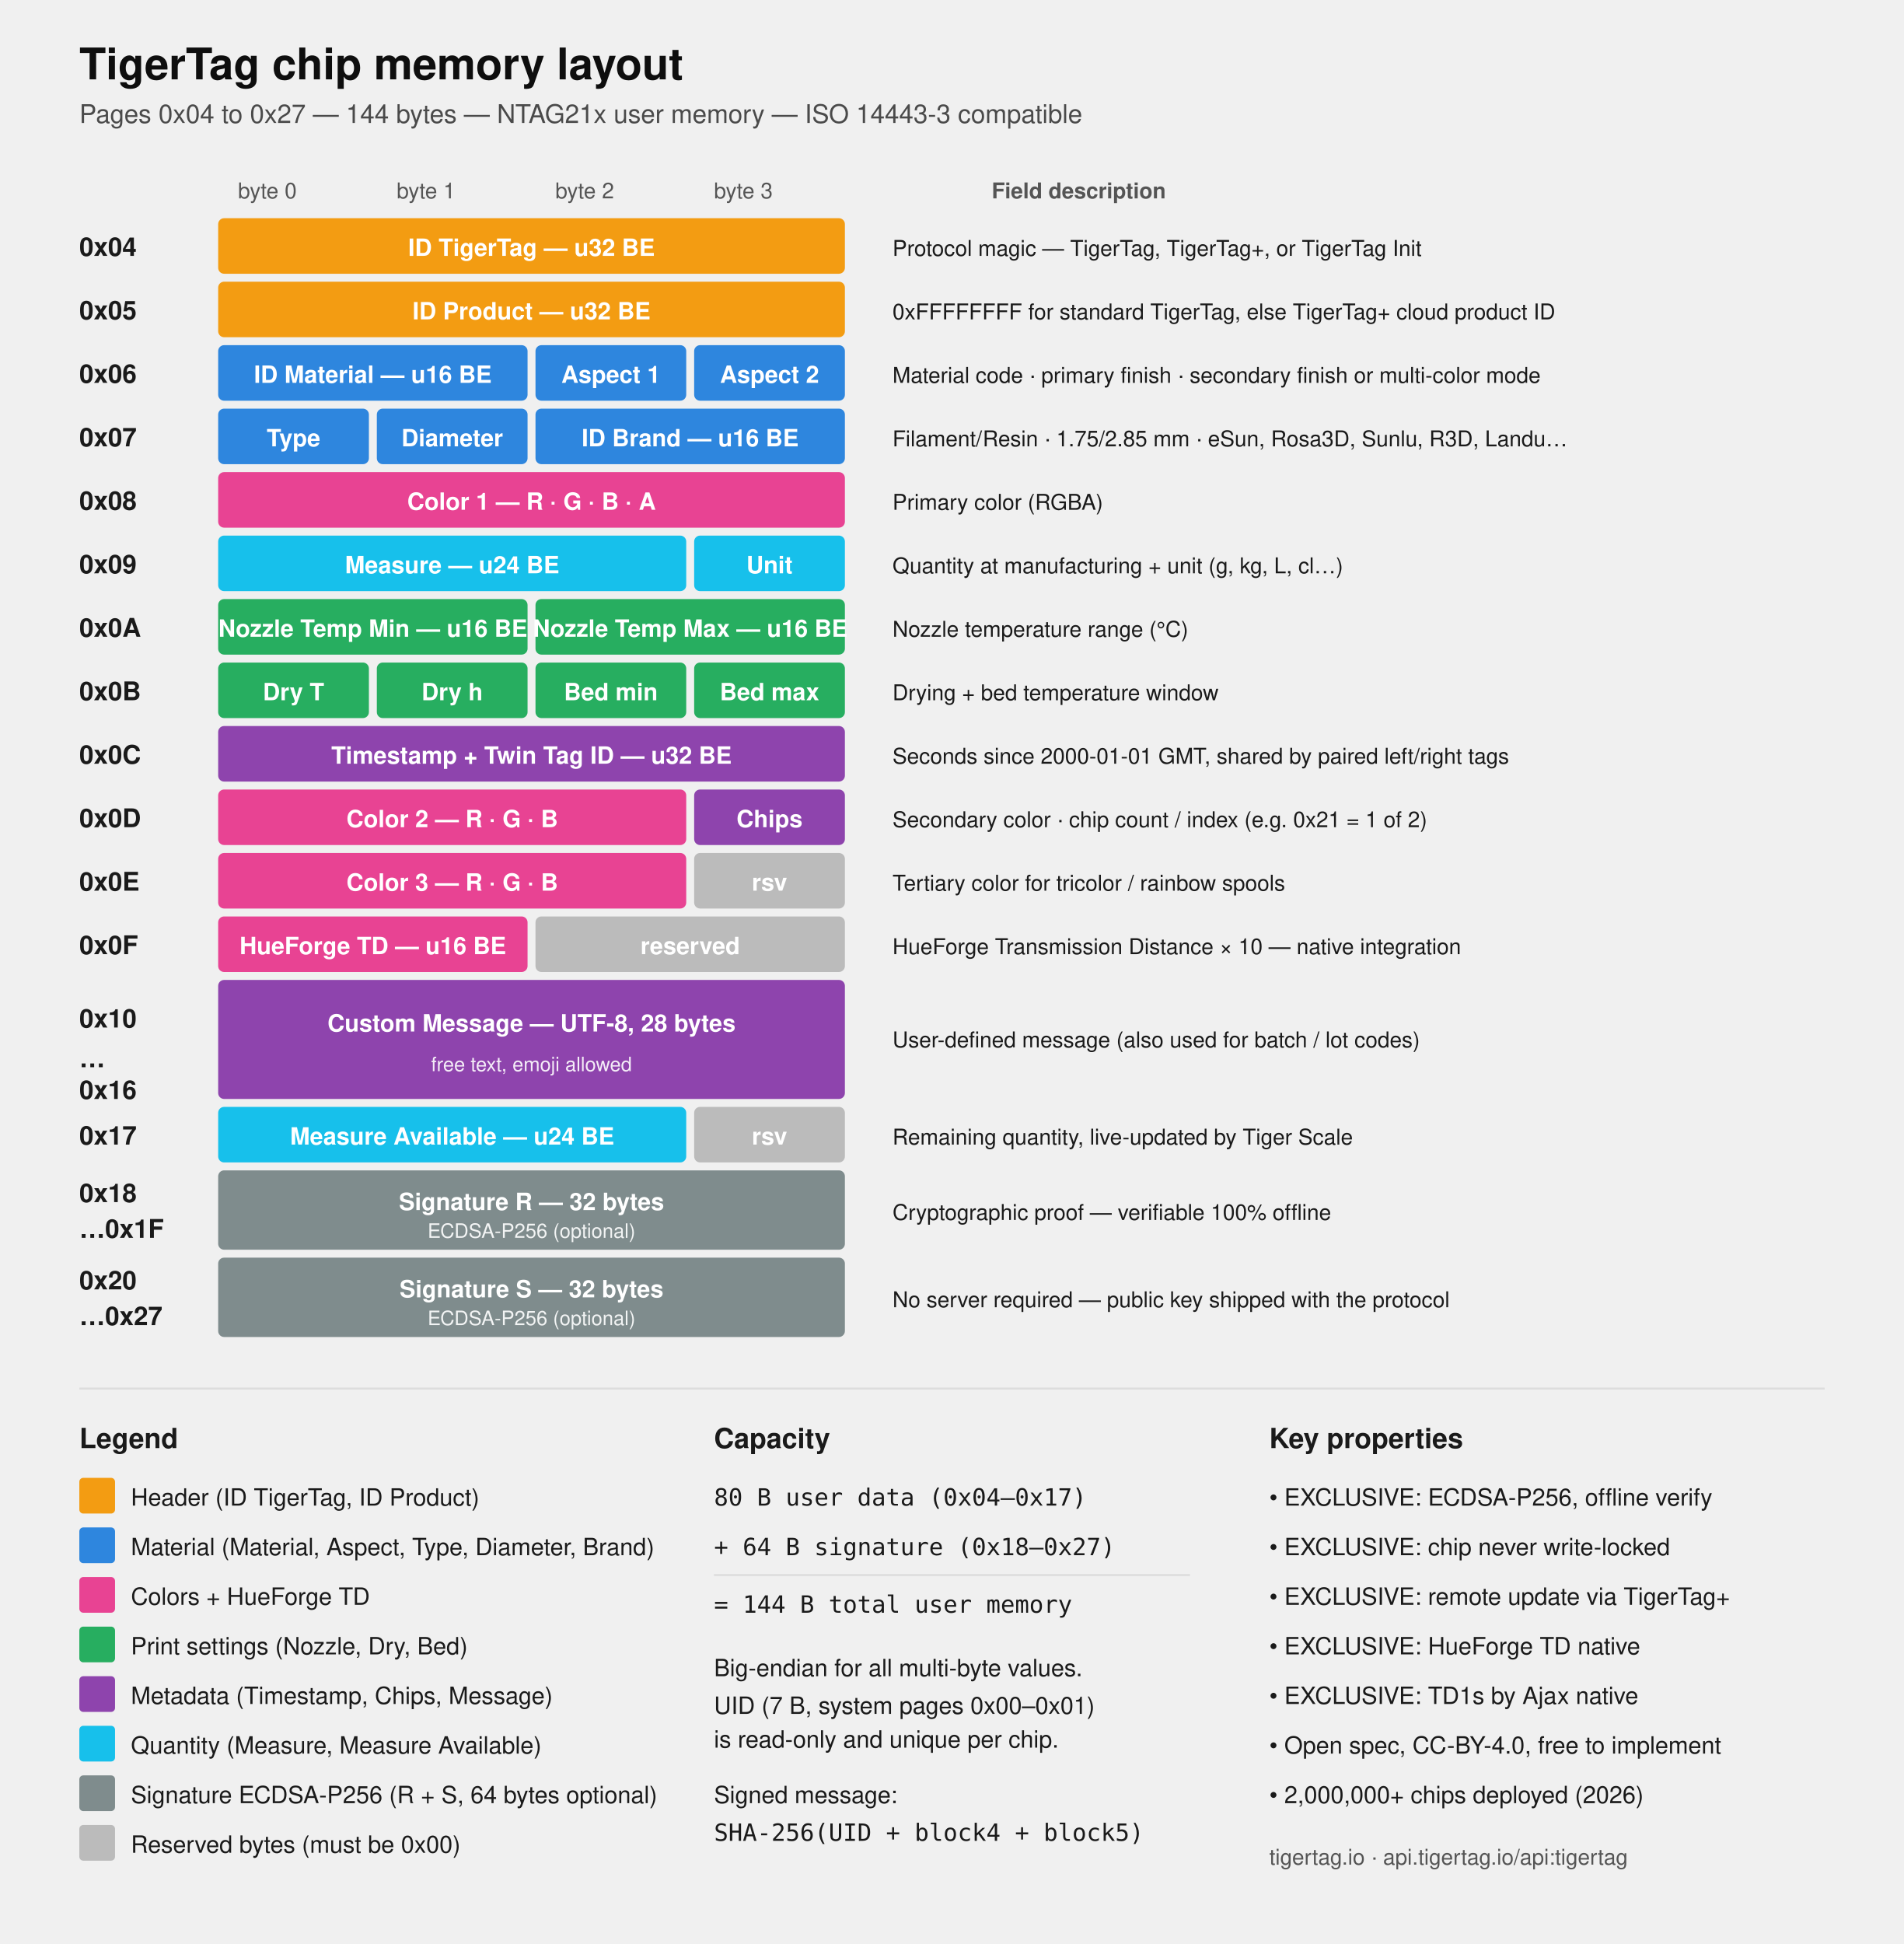
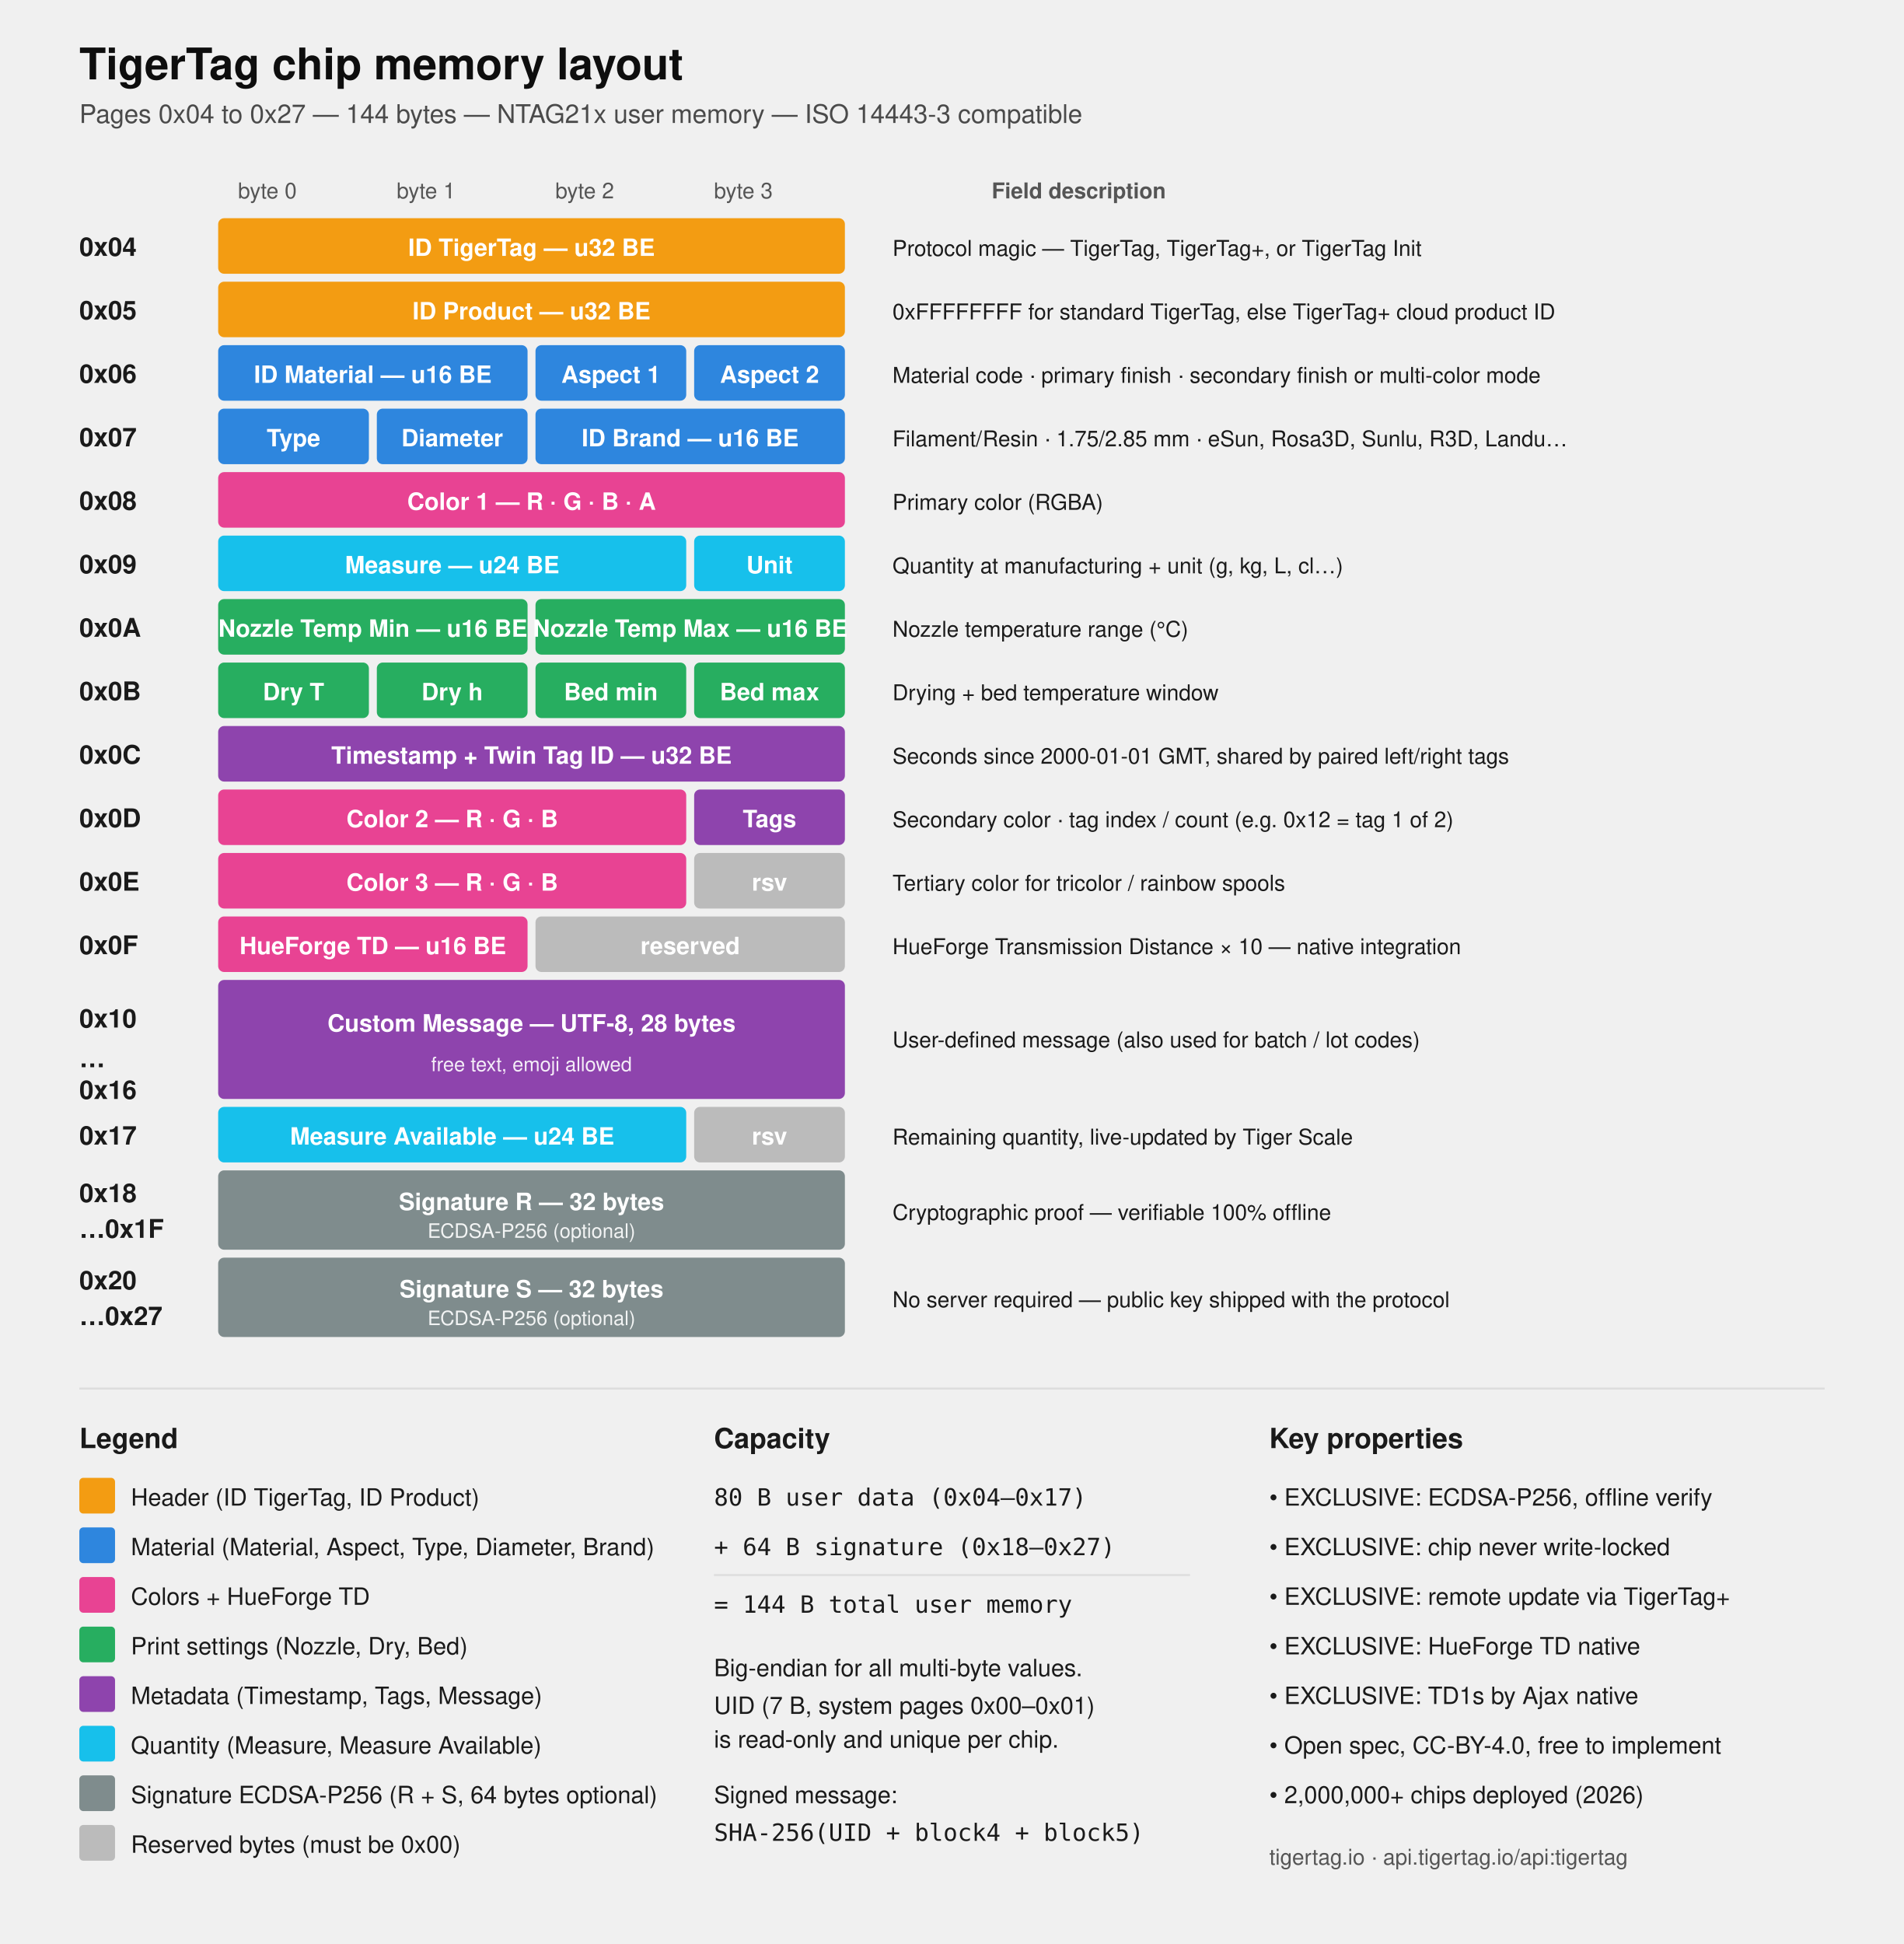
<svg xmlns="http://www.w3.org/2000/svg" viewBox="0 0 960 980" font-family="-apple-system, BlinkMacSystemFont, 'Segoe UI', Helvetica, Arial, sans-serif">
  <defs>
    <style>
      .page-label  { font-size: 13px; fill: #1a1a1a; font-weight: 600; }
      .byte-label  { font-size: 11px; fill: #1a1a1a; }
      .field-label { font-size: 12px; fill: #ffffff; font-weight: 600; }
      .field-sub   { font-size: 10px; fill: #ffffff; opacity: 0.9; }
      .title       { font-size: 22px; fill: #0e0e0e; font-weight: 700; }
      .subtitle    { font-size: 13px; fill: #4a4a4a; }
      .col-head    { font-size: 14px; fill: #1a1a1a; font-weight: 700; }
      .col-text    { font-size: 12px; fill: #1a1a1a; }
      .col-mono    { font-size: 12px; fill: #1a1a1a; font-family: 'SF Mono', Menlo, Consolas, monospace; }
      .axis        { font-size: 11px; fill: #555555; }
    </style>
  </defs>
  <text x="40" y="40" class="title">TigerTag chip memory layout</text>
  <text x="40" y="62" class="subtitle">Pages 0x04 to 0x27 — 144 bytes — NTAG21x user memory — ISO 14443-3 compatible</text>
  <text x="120" y="100" class="axis">byte 0</text>
  <text x="200" y="100" class="axis">byte 1</text>
  <text x="280" y="100" class="axis">byte 2</text>
  <text x="360" y="100" class="axis">byte 3</text>
  <text x="500" y="100" class="axis" font-weight="600">Field description</text>
  <rect x="110" y="110" width="316" height="28" fill="#F39C12" rx="3" />
  <text x="40" y="129" class="page-label">0x04</text>
  <text x="268" y="129" class="field-label" text-anchor="middle">ID TigerTag — u32 BE</text>
  <text x="450" y="129" class="byte-label">Protocol magic — TigerTag, TigerTag+, or TigerTag Init</text>
  <rect x="110" y="142" width="316" height="28" fill="#F39C12" rx="3" />
  <text x="40" y="161" class="page-label">0x05</text>
  <text x="268" y="161" class="field-label" text-anchor="middle">ID Product — u32 BE</text>
  <text x="450" y="161" class="byte-label">0xFFFFFFFF for standard TigerTag, else TigerTag+ cloud product ID</text>
  <rect x="110" y="174" width="156" height="28" fill="#2E86DE" rx="3" />
  <rect x="270" y="174" width="76" height="28" fill="#2E86DE" rx="3" />
  <rect x="350" y="174" width="76" height="28" fill="#2E86DE" rx="3" />
  <text x="40" y="193" class="page-label">0x06</text>
  <text x="188" y="193" class="field-label" text-anchor="middle">ID Material — u16 BE</text>
  <text x="308" y="193" class="field-label" text-anchor="middle">Aspect 1</text>
  <text x="388" y="193" class="field-label" text-anchor="middle">Aspect 2</text>
  <text x="450" y="193" class="byte-label">Material code · primary finish · secondary finish or multi-color mode</text>
  <rect x="110" y="206" width="76" height="28" fill="#2E86DE" rx="3" />
  <rect x="190" y="206" width="76" height="28" fill="#2E86DE" rx="3" />
  <rect x="270" y="206" width="156" height="28" fill="#2E86DE" rx="3" />
  <text x="40" y="225" class="page-label">0x07</text>
  <text x="148" y="225" class="field-label" text-anchor="middle">Type</text>
  <text x="228" y="225" class="field-label" text-anchor="middle">Diameter</text>
  <text x="348" y="225" class="field-label" text-anchor="middle">ID Brand — u16 BE</text>
  <text x="450" y="225" class="byte-label">Filament/Resin · 1.75/2.85 mm · eSun, Rosa3D, Sunlu, R3D, Landu…</text>
  <rect x="110" y="238" width="316" height="28" fill="#E84393" rx="3" />
  <text x="40" y="257" class="page-label">0x08</text>
  <text x="268" y="257" class="field-label" text-anchor="middle">Color 1 — R · G · B · A</text>
  <text x="450" y="257" class="byte-label">Primary color (RGBA)</text>
  <rect x="110" y="270" width="236" height="28" fill="#17C0EB" rx="3" />
  <rect x="350" y="270" width="76" height="28" fill="#17C0EB" rx="3" />
  <text x="40" y="289" class="page-label">0x09</text>
  <text x="228" y="289" class="field-label" text-anchor="middle">Measure — u24 BE</text>
  <text x="388" y="289" class="field-label" text-anchor="middle">Unit</text>
  <text x="450" y="289" class="byte-label">Quantity at manufacturing + unit (g, kg, L, cl…)</text>
  <rect x="110" y="302" width="156" height="28" fill="#27AE60" rx="3" />
  <rect x="270" y="302" width="156" height="28" fill="#27AE60" rx="3" />
  <text x="40" y="321" class="page-label">0x0A</text>
  <text x="188" y="321" class="field-label" text-anchor="middle">Nozzle Temp Min — u16 BE</text>
  <text x="348" y="321" class="field-label" text-anchor="middle">Nozzle Temp Max — u16 BE</text>
  <text x="450" y="321" class="byte-label">Nozzle temperature range (°C)</text>
  <rect x="110" y="334" width="76" height="28" fill="#27AE60" rx="3" />
  <rect x="190" y="334" width="76" height="28" fill="#27AE60" rx="3" />
  <rect x="270" y="334" width="76" height="28" fill="#27AE60" rx="3" />
  <rect x="350" y="334" width="76" height="28" fill="#27AE60" rx="3" />
  <text x="40" y="353" class="page-label">0x0B</text>
  <text x="148" y="353" class="field-label" text-anchor="middle">Dry T</text>
  <text x="228" y="353" class="field-label" text-anchor="middle">Dry h</text>
  <text x="308" y="353" class="field-label" text-anchor="middle">Bed min</text>
  <text x="388" y="353" class="field-label" text-anchor="middle">Bed max</text>
  <text x="450" y="353" class="byte-label">Drying + bed temperature window</text>
  <rect x="110" y="366" width="316" height="28" fill="#8E44AD" rx="3" />
  <text x="40" y="385" class="page-label">0x0C</text>
  <text x="268" y="385" class="field-label" text-anchor="middle">Timestamp + Twin Tag ID — u32 BE</text>
  <text x="450" y="385" class="byte-label">Seconds since 2000-01-01 GMT, shared by paired left/right tags</text>
  <rect x="110" y="398" width="236" height="28" fill="#E84393" rx="3" />
  <rect x="350" y="398" width="76" height="28" fill="#8E44AD" rx="3" />
  <text x="40" y="417" class="page-label">0x0D</text>
  <text x="228" y="417" class="field-label" text-anchor="middle">Color 2 — R · G · B</text>
-   <text x="388" y="417" class="field-label" text-anchor="middle">Chips</text>
-   <text x="450" y="417" class="byte-label">Secondary color · chip count / index (e.g. 0x21 = 1 of 2)</text>
+   <text x="388" y="417" class="field-label" text-anchor="middle">Tags</text>
+   <text x="450" y="417" class="byte-label">Secondary color · tag index / count (e.g. 0x12 = tag 1 of 2)</text>
  <rect x="110" y="430" width="236" height="28" fill="#E84393" rx="3" />
  <rect x="350" y="430" width="76" height="28" fill="#bbbbbb" rx="3" />
  <text x="40" y="449" class="page-label">0x0E</text>
  <text x="228" y="449" class="field-label" text-anchor="middle">Color 3 — R · G · B</text>
  <text x="388" y="449" class="field-label" text-anchor="middle" fill="#1a1a1a">rsv</text>
  <text x="450" y="449" class="byte-label">Tertiary color for tricolor / rainbow spools</text>
  <rect x="110" y="462" width="156" height="28" fill="#E84393" rx="3" />
  <rect x="270" y="462" width="156" height="28" fill="#bbbbbb" rx="3" />
  <text x="40" y="481" class="page-label">0x0F</text>
  <text x="188" y="481" class="field-label" text-anchor="middle">HueForge TD — u16 BE</text>
  <text x="348" y="481" class="field-label" text-anchor="middle" fill="#1a1a1a">reserved</text>
  <text x="450" y="481" class="byte-label">HueForge Transmission Distance × 10 — native integration</text>
  <rect x="110" y="494" width="316" height="60" fill="#8E44AD" rx="3" />
  <text x="40" y="518" class="page-label">0x10</text>
  <text x="40" y="538" class="page-label">…</text>
  <text x="40" y="554" class="page-label">0x16</text>
  <text x="268" y="520" class="field-label" text-anchor="middle">Custom Message — UTF-8, 28 bytes</text>
  <text x="268" y="540" class="field-sub" text-anchor="middle">free text, emoji allowed</text>
  <text x="450" y="528" class="byte-label">User-defined message (also used for batch / lot codes)</text>
  <rect x="110" y="558" width="236" height="28" fill="#17C0EB" rx="3" />
  <rect x="350" y="558" width="76" height="28" fill="#bbbbbb" rx="3" />
  <text x="40" y="577" class="page-label">0x17</text>
  <text x="228" y="577" class="field-label" text-anchor="middle">Measure Available — u24 BE</text>
  <text x="388" y="577" class="field-label" text-anchor="middle" fill="#1a1a1a">rsv</text>
  <text x="450" y="577" class="byte-label">Remaining quantity, live-updated by Tiger Scale</text>
  <rect x="110" y="590" width="316" height="40" fill="#7f8c8d" rx="3" />
  <text x="40" y="606" class="page-label">0x18</text>
  <text x="40" y="624" class="page-label">…0x1F</text>
  <text x="268" y="610" class="field-label" text-anchor="middle">Signature R — 32 bytes</text>
  <text x="268" y="624" class="field-sub" text-anchor="middle">ECDSA-P256 (optional)</text>
  <text x="450" y="615" class="byte-label">Cryptographic proof — verifiable 100% offline</text>
  <rect x="110" y="634" width="316" height="40" fill="#7f8c8d" rx="3" />
  <text x="40" y="650" class="page-label">0x20</text>
  <text x="40" y="668" class="page-label">…0x27</text>
  <text x="268" y="654" class="field-label" text-anchor="middle">Signature S — 32 bytes</text>
  <text x="268" y="668" class="field-sub" text-anchor="middle">ECDSA-P256 (optional)</text>
  <text x="450" y="659" class="byte-label">No server required — public key shipped with the protocol</text>
  <line x1="40" y1="700" x2="920" y2="700" stroke="#dddddd" stroke-width="1" />
  <text x="40" y="730" class="col-head">Legend</text>
  <rect x="40" y="745" width="18" height="18" fill="#F39C12" rx="2" />
  <text x="66" y="759" class="col-text">Header (ID TigerTag, ID Product)</text>
  <rect x="40" y="770" width="18" height="18" fill="#2E86DE" rx="2" />
  <text x="66" y="784" class="col-text">Material (Material, Aspect, Type, Diameter, Brand)</text>
  <rect x="40" y="795" width="18" height="18" fill="#E84393" rx="2" />
  <text x="66" y="809" class="col-text">Colors + HueForge TD</text>
  <rect x="40" y="820" width="18" height="18" fill="#27AE60" rx="2" />
  <text x="66" y="834" class="col-text">Print settings (Nozzle, Dry, Bed)</text>
  <rect x="40" y="845" width="18" height="18" fill="#8E44AD" rx="2" />
-   <text x="66" y="859" class="col-text">Metadata (Timestamp, Chips, Message)</text>
+   <text x="66" y="859" class="col-text">Metadata (Timestamp, Tags, Message)</text>
  <rect x="40" y="870" width="18" height="18" fill="#17C0EB" rx="2" />
  <text x="66" y="884" class="col-text">Quantity (Measure, Measure Available)</text>
  <rect x="40" y="895" width="18" height="18" fill="#7f8c8d" rx="2" />
  <text x="66" y="909" class="col-text">Signature ECDSA-P256 (R + S, 64 bytes optional)</text>
  <rect x="40" y="920" width="18" height="18" fill="#bbbbbb" rx="2" />
  <text x="66" y="934" class="col-text">Reserved bytes (must be 0x00)</text>
  <text x="360" y="730" class="col-head">Capacity</text>
  <text x="360" y="759" class="col-mono">80 B   user data   (0x04–0x17)</text>
  <text x="360" y="784" class="col-mono">+ 64 B signature   (0x18–0x27)</text>
  <line x1="360" y1="794" x2="600" y2="794" stroke="#dddddd" stroke-width="1" />
  <text x="360" y="813" class="col-mono">= 144 B total user memory</text>
  <text x="360" y="845" class="col-text">Big-endian for all multi-byte values.</text>
  <text x="360" y="864" class="col-text">UID (7 B, system pages 0x00–0x01)</text>
  <text x="360" y="881" class="col-text">is read-only and unique per chip.</text>
  <text x="360" y="909" class="col-text">Signed message:</text>
  <text x="360" y="928" class="col-mono" font-size="11">SHA-256(UID + block4 + block5)</text>
  <text x="640" y="730" class="col-head">Key properties</text>
  <text x="640" y="759" class="col-text">• EXCLUSIVE: ECDSA-P256, offline verify</text>
  <text x="640" y="784" class="col-text">• EXCLUSIVE: chip never write-locked</text>
  <text x="640" y="809" class="col-text">• EXCLUSIVE: remote update via TigerTag+</text>
  <text x="640" y="834" class="col-text">• EXCLUSIVE: HueForge TD native</text>
  <text x="640" y="859" class="col-text">• EXCLUSIVE: TD1s by Ajax native</text>
  <text x="640" y="884" class="col-text">• Open spec, CC-BY-4.0, free to implement</text>
  <text x="640" y="909" class="col-text">• 2,000,000+ chips deployed (2026)</text>
  <text x="640" y="940" class="axis">tigertag.io · api.tigertag.io/api:tigertag</text>
</svg>
